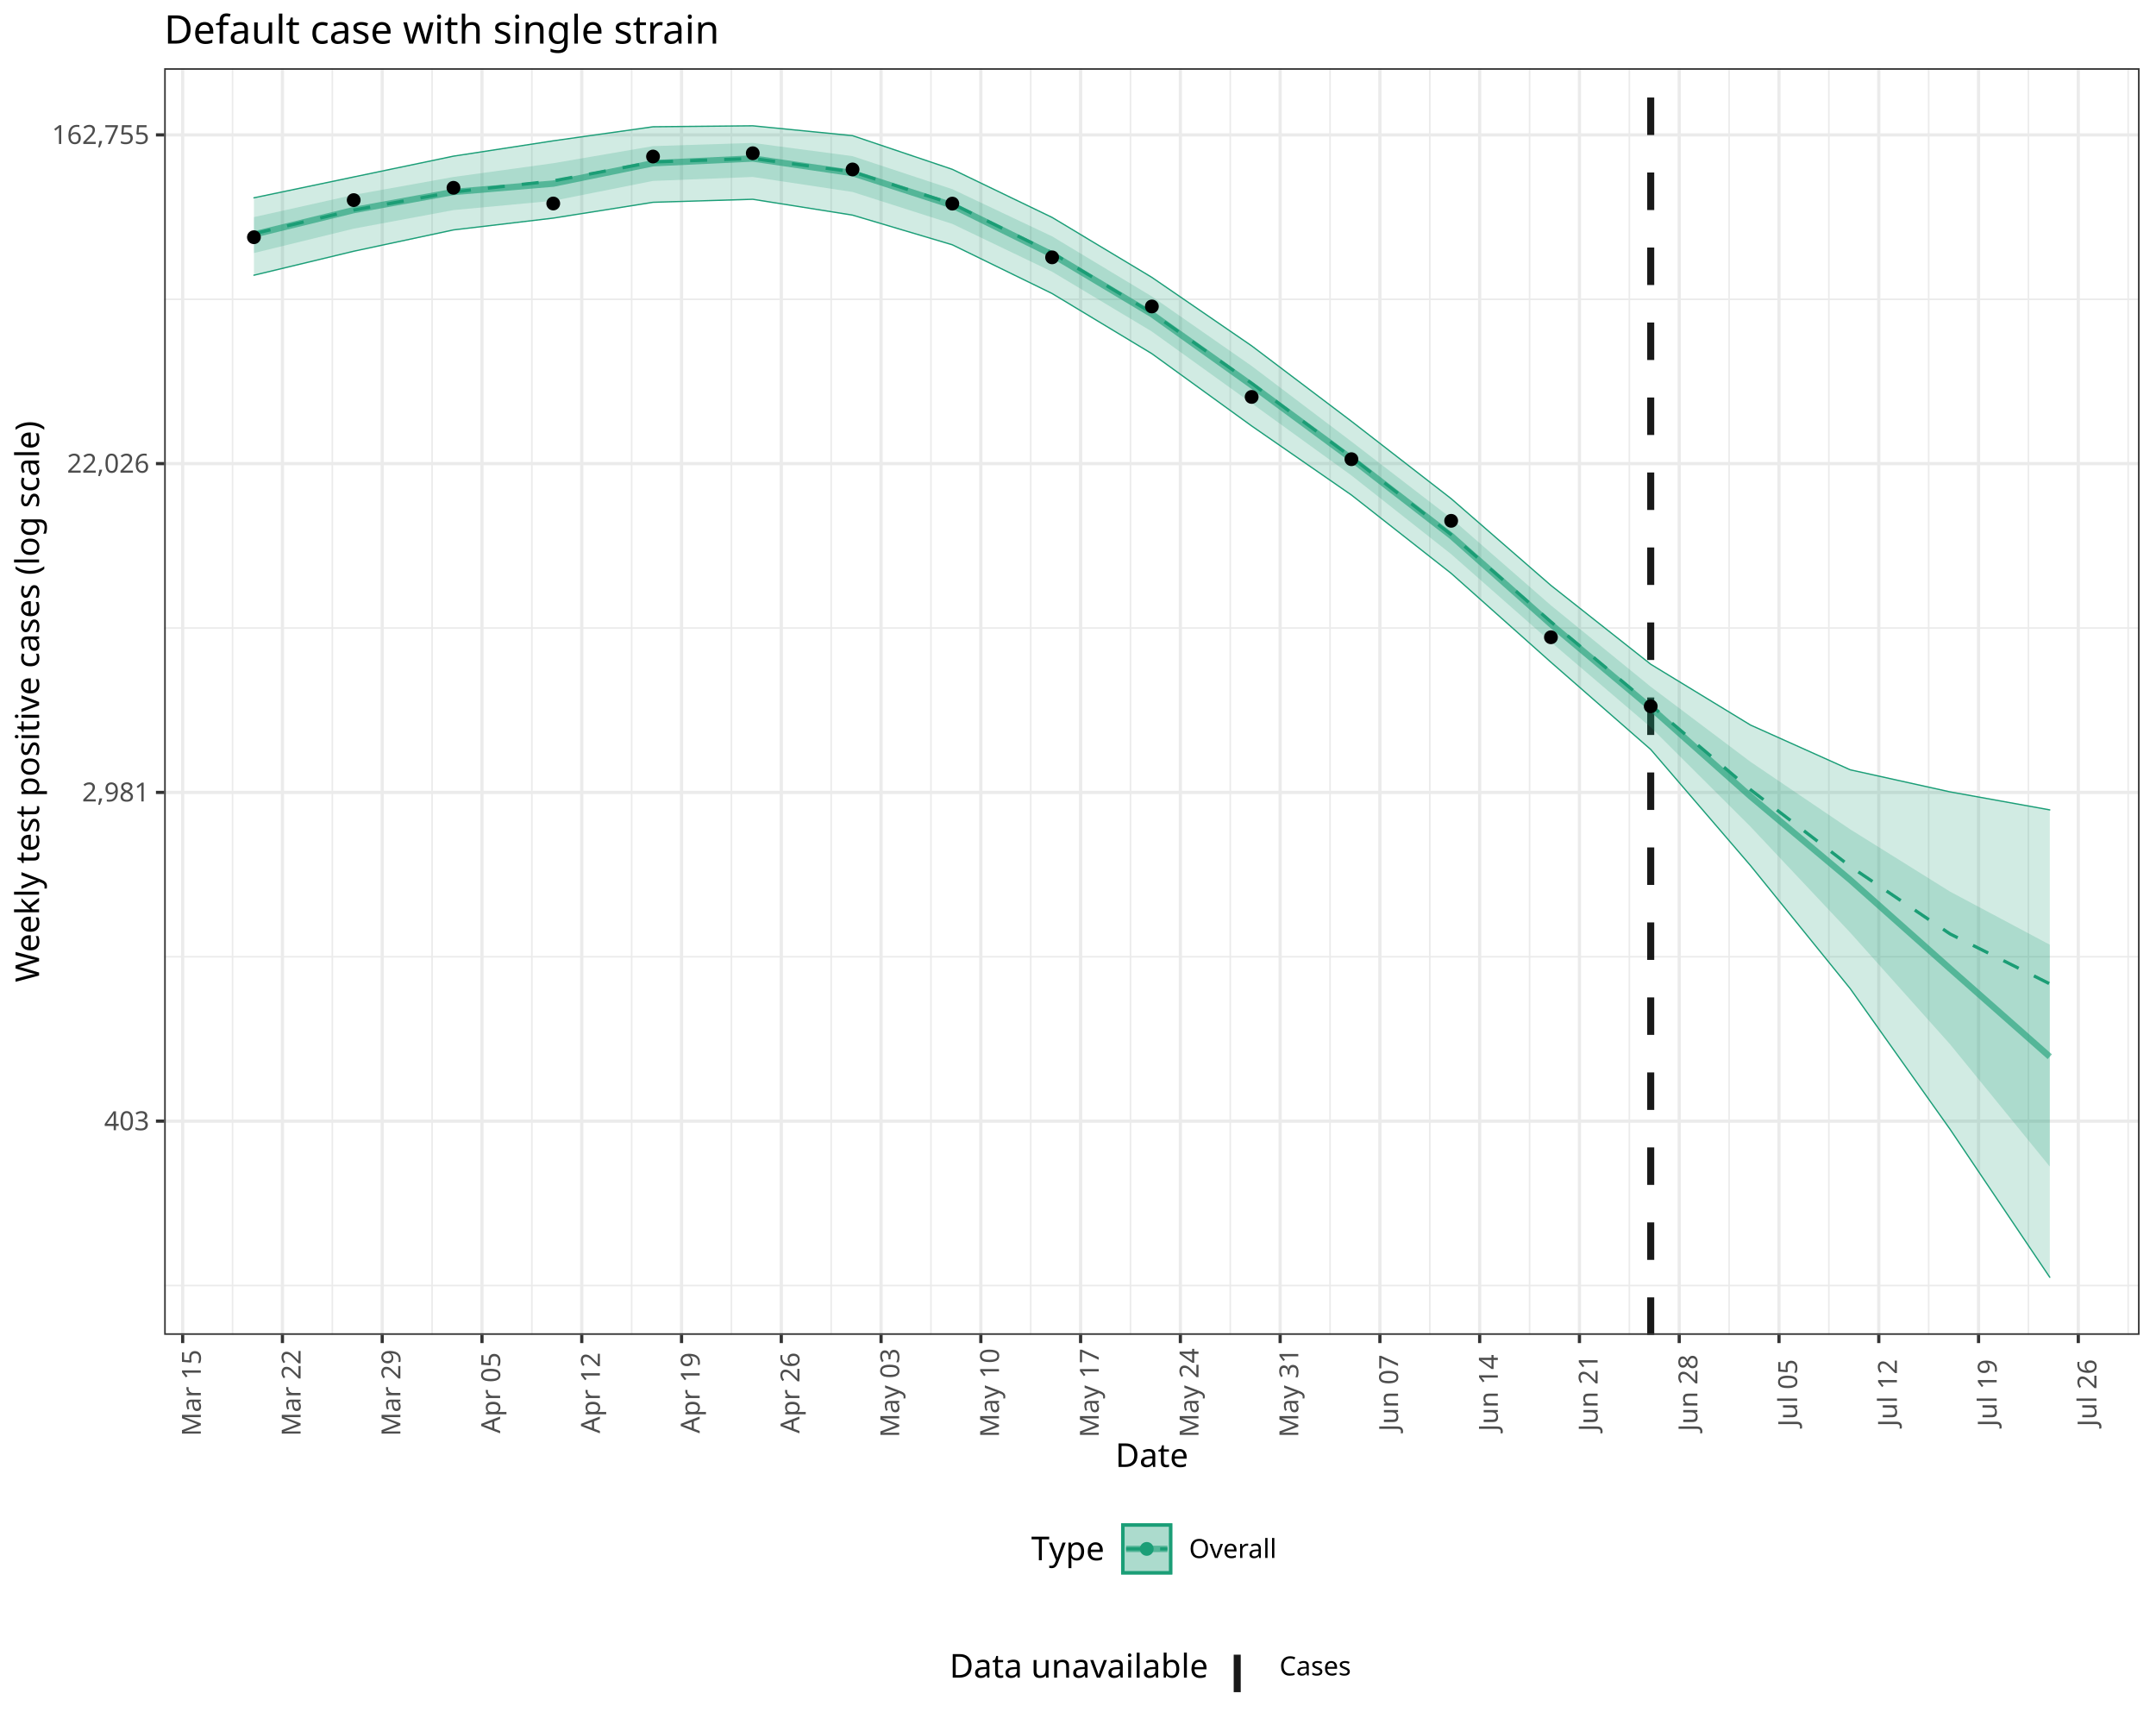
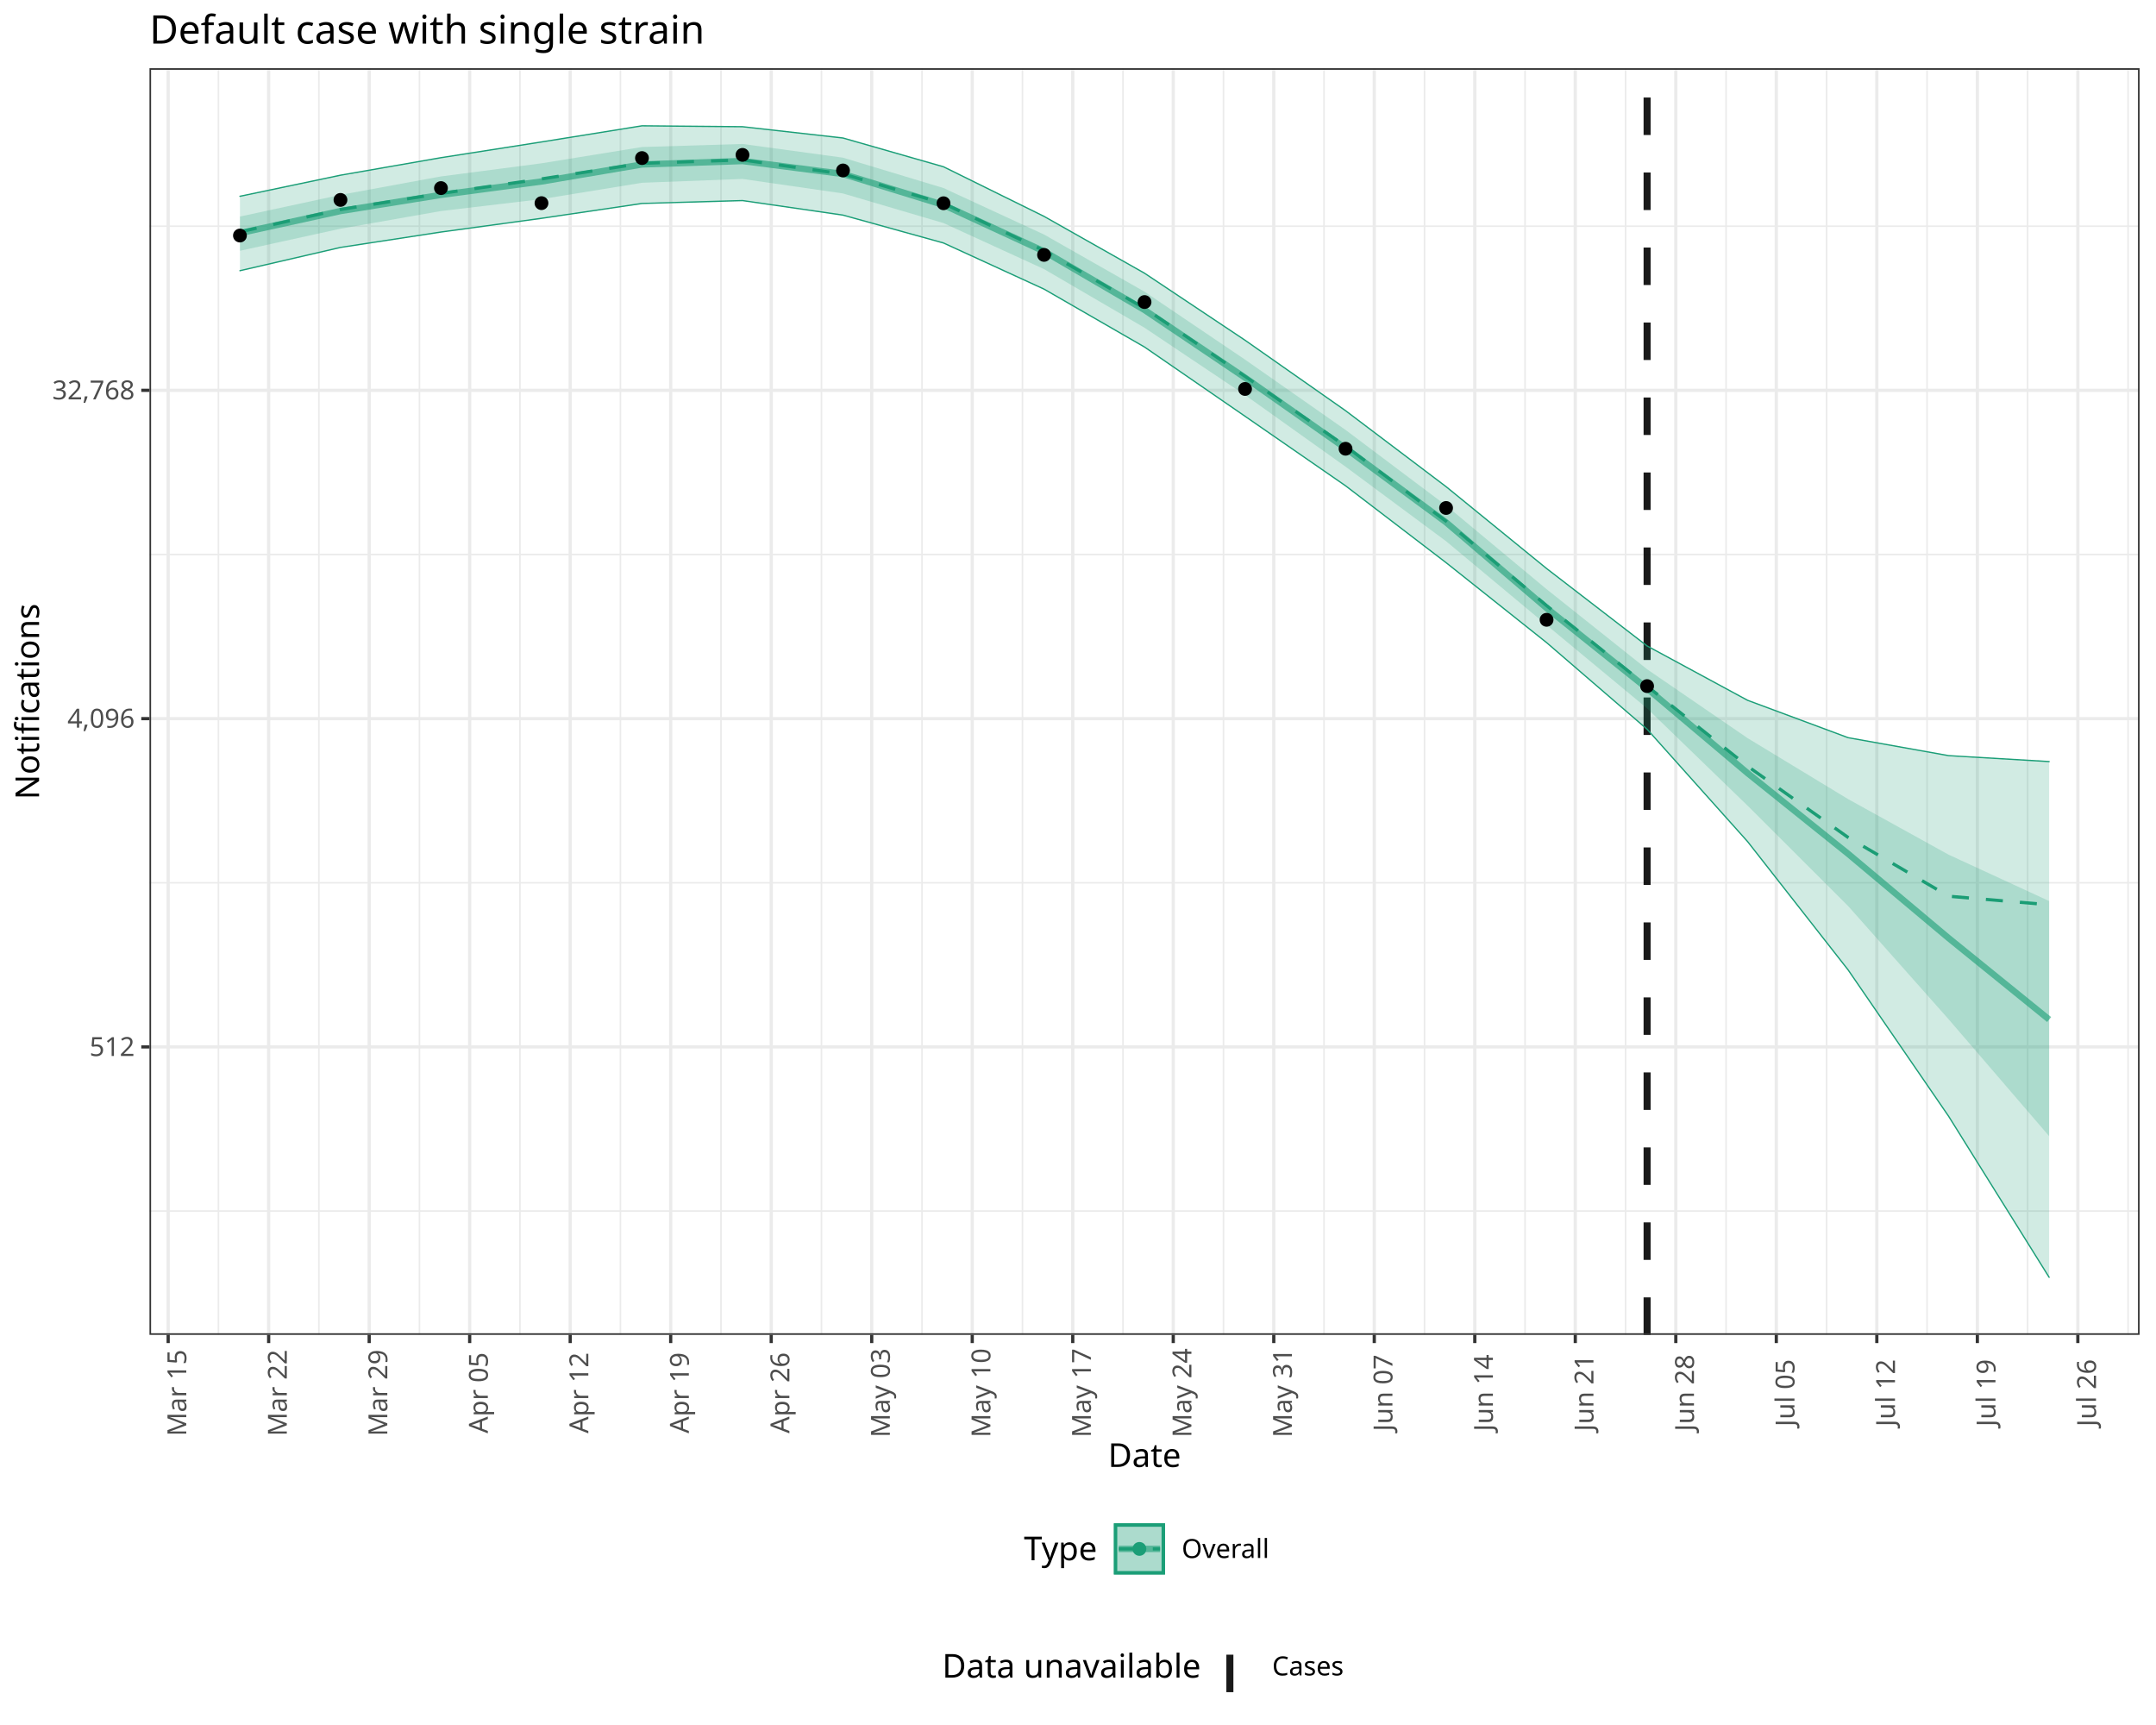
<svg xmlns="http://www.w3.org/2000/svg" class="svglite" data-engine-version="2.0" width="720.00pt" height="576.00pt" viewBox="0 0 720.00 576.00">
  <defs>
    <style type="text/css">
    .svglite line, .svglite polyline, .svglite polygon, .svglite path, .svglite rect, .svglite circle {
      fill: none;
      stroke: #000000;
      stroke-linecap: round;
      stroke-linejoin: round;
      stroke-miterlimit: 10.00;
    }
  </style>
  </defs>
  <rect width="100%" height="100%" style="stroke: none; fill: #FFFFFF;" />
  <defs>
    <clipPath id="cpMC4wMHw3MjAuMDB8MC4wMHw1NzYuMDA=">
      <rect x="0.00" y="0.00" width="720.00" height="576.00" />
    </clipPath>
  </defs>
  <g clip-path="url(#cpMC4wMHw3MjAuMDB8MC4wMHw1NzYuMDA=)">
    <rect x="0.00" y="0.00" width="720.00" height="576.00" style="stroke-width: 1.07; stroke: #FFFFFF; fill: #FFFFFF;" />
  </g>
  <defs>
-     <clipPath id="cpNTQuODJ8NzE0LjUyfDIyLjc4fDQ0NS43Mw==">
-       <rect x="54.82" y="22.78" width="659.70" height="422.95" />
+     <clipPath id="cpNDkuOTJ8NzE0LjUyfDIyLjc4fDQ0NS43Mw==">
+       <rect x="49.92" y="22.78" width="664.60" height="422.95" />
    </clipPath>
  </defs>
-   <g clip-path="url(#cpNTQuODJ8NzE0LjUyfDIyLjc4fDQ0NS43Mw==)">
-     <rect x="54.82" y="22.78" width="659.70" height="422.95" style="stroke-width: 1.07; stroke: none; fill: #FFFFFF;" />
-     <polyline points="54.82,429.25 714.52,429.25 " style="stroke-width: 0.53; stroke: #EBEBEB; stroke-linecap: butt;" />
-     <polyline points="54.82,319.47 714.52,319.47 " style="stroke-width: 0.53; stroke: #EBEBEB; stroke-linecap: butt;" />
-     <polyline points="54.82,209.70 714.52,209.70 " style="stroke-width: 0.53; stroke: #EBEBEB; stroke-linecap: butt;" />
-     <polyline points="54.82,99.93 714.52,99.93 " style="stroke-width: 0.53; stroke: #EBEBEB; stroke-linecap: butt;" />
-     <polyline points="77.66,445.73 77.66,22.78 " style="stroke-width: 0.53; stroke: #EBEBEB; stroke-linecap: butt;" />
-     <polyline points="110.98,445.73 110.98,22.78 " style="stroke-width: 0.53; stroke: #EBEBEB; stroke-linecap: butt;" />
-     <polyline points="144.30,445.73 144.30,22.78 " style="stroke-width: 0.53; stroke: #EBEBEB; stroke-linecap: butt;" />
-     <polyline points="177.62,445.73 177.62,22.78 " style="stroke-width: 0.53; stroke: #EBEBEB; stroke-linecap: butt;" />
-     <polyline points="210.94,445.73 210.94,22.78 " style="stroke-width: 0.53; stroke: #EBEBEB; stroke-linecap: butt;" />
-     <polyline points="244.26,445.73 244.26,22.78 " style="stroke-width: 0.53; stroke: #EBEBEB; stroke-linecap: butt;" />
-     <polyline points="277.57,445.73 277.57,22.78 " style="stroke-width: 0.53; stroke: #EBEBEB; stroke-linecap: butt;" />
-     <polyline points="310.89,445.73 310.89,22.78 " style="stroke-width: 0.53; stroke: #EBEBEB; stroke-linecap: butt;" />
-     <polyline points="344.21,445.73 344.21,22.78 " style="stroke-width: 0.53; stroke: #EBEBEB; stroke-linecap: butt;" />
-     <polyline points="377.53,445.73 377.53,22.78 " style="stroke-width: 0.53; stroke: #EBEBEB; stroke-linecap: butt;" />
-     <polyline points="410.85,445.73 410.85,22.78 " style="stroke-width: 0.53; stroke: #EBEBEB; stroke-linecap: butt;" />
-     <polyline points="444.17,445.73 444.17,22.78 " style="stroke-width: 0.53; stroke: #EBEBEB; stroke-linecap: butt;" />
-     <polyline points="477.48,445.73 477.48,22.78 " style="stroke-width: 0.53; stroke: #EBEBEB; stroke-linecap: butt;" />
-     <polyline points="510.80,445.73 510.80,22.78 " style="stroke-width: 0.53; stroke: #EBEBEB; stroke-linecap: butt;" />
-     <polyline points="544.12,445.73 544.12,22.78 " style="stroke-width: 0.53; stroke: #EBEBEB; stroke-linecap: butt;" />
-     <polyline points="577.44,445.73 577.44,22.78 " style="stroke-width: 0.53; stroke: #EBEBEB; stroke-linecap: butt;" />
-     <polyline points="610.76,445.73 610.76,22.78 " style="stroke-width: 0.53; stroke: #EBEBEB; stroke-linecap: butt;" />
-     <polyline points="644.08,445.73 644.08,22.78 " style="stroke-width: 0.53; stroke: #EBEBEB; stroke-linecap: butt;" />
-     <polyline points="677.39,445.73 677.39,22.78 " style="stroke-width: 0.53; stroke: #EBEBEB; stroke-linecap: butt;" />
-     <polyline points="710.71,445.73 710.71,22.78 " style="stroke-width: 0.53; stroke: #EBEBEB; stroke-linecap: butt;" />
-     <polyline points="54.82,374.36 714.52,374.36 " style="stroke-width: 1.07; stroke: #EBEBEB; stroke-linecap: butt;" />
-     <polyline points="54.82,264.59 714.52,264.59 " style="stroke-width: 1.07; stroke: #EBEBEB; stroke-linecap: butt;" />
-     <polyline points="54.82,154.81 714.52,154.81 " style="stroke-width: 1.07; stroke: #EBEBEB; stroke-linecap: butt;" />
-     <polyline points="54.82,45.04 714.52,45.04 " style="stroke-width: 1.07; stroke: #EBEBEB; stroke-linecap: butt;" />
-     <polyline points="61.00,445.73 61.00,22.78 " style="stroke-width: 1.07; stroke: #EBEBEB; stroke-linecap: butt;" />
-     <polyline points="94.32,445.73 94.32,22.78 " style="stroke-width: 1.07; stroke: #EBEBEB; stroke-linecap: butt;" />
-     <polyline points="127.64,445.73 127.64,22.78 " style="stroke-width: 1.07; stroke: #EBEBEB; stroke-linecap: butt;" />
-     <polyline points="160.96,445.73 160.96,22.78 " style="stroke-width: 1.07; stroke: #EBEBEB; stroke-linecap: butt;" />
-     <polyline points="194.28,445.73 194.28,22.78 " style="stroke-width: 1.07; stroke: #EBEBEB; stroke-linecap: butt;" />
-     <polyline points="227.60,445.73 227.60,22.78 " style="stroke-width: 1.07; stroke: #EBEBEB; stroke-linecap: butt;" />
-     <polyline points="260.91,445.73 260.91,22.78 " style="stroke-width: 1.07; stroke: #EBEBEB; stroke-linecap: butt;" />
-     <polyline points="294.23,445.73 294.23,22.78 " style="stroke-width: 1.07; stroke: #EBEBEB; stroke-linecap: butt;" />
-     <polyline points="327.55,445.73 327.55,22.78 " style="stroke-width: 1.07; stroke: #EBEBEB; stroke-linecap: butt;" />
-     <polyline points="360.87,445.73 360.87,22.78 " style="stroke-width: 1.07; stroke: #EBEBEB; stroke-linecap: butt;" />
-     <polyline points="394.19,445.73 394.19,22.78 " style="stroke-width: 1.07; stroke: #EBEBEB; stroke-linecap: butt;" />
-     <polyline points="427.51,445.73 427.51,22.78 " style="stroke-width: 1.07; stroke: #EBEBEB; stroke-linecap: butt;" />
-     <polyline points="460.82,445.73 460.82,22.78 " style="stroke-width: 1.07; stroke: #EBEBEB; stroke-linecap: butt;" />
-     <polyline points="494.14,445.73 494.14,22.78 " style="stroke-width: 1.07; stroke: #EBEBEB; stroke-linecap: butt;" />
-     <polyline points="527.46,445.73 527.46,22.78 " style="stroke-width: 1.07; stroke: #EBEBEB; stroke-linecap: butt;" />
-     <polyline points="560.78,445.73 560.78,22.78 " style="stroke-width: 1.07; stroke: #EBEBEB; stroke-linecap: butt;" />
-     <polyline points="594.10,445.73 594.10,22.78 " style="stroke-width: 1.07; stroke: #EBEBEB; stroke-linecap: butt;" />
-     <polyline points="627.42,445.73 627.42,22.78 " style="stroke-width: 1.07; stroke: #EBEBEB; stroke-linecap: butt;" />
-     <polyline points="660.74,445.73 660.74,22.78 " style="stroke-width: 1.07; stroke: #EBEBEB; stroke-linecap: butt;" />
-     <polyline points="694.05,445.73 694.05,22.78 " style="stroke-width: 1.07; stroke: #EBEBEB; stroke-linecap: butt;" />
-     <line x1="551.26" y1="445.73" x2="551.26" y2="22.78" style="stroke-width: 2.35; stroke: #000000; stroke-opacity: 0.90; stroke-dasharray: 12.52,12.52; stroke-linecap: butt;" />
-     <polyline points="84.80,78.29 118.12,70.15 151.44,64.10 184.76,61.31 218.08,54.50 251.39,52.92 284.71,57.80 318.03,68.58 351.35,84.99 384.67,104.89 417.99,128.62 451.31,153.16 484.62,178.91 517.94,208.45 551.26,236.31 584.58,265.91 617.90,293.82 651.22,323.45 684.53,352.85 " style="stroke-width: 2.13; stroke: #1B9E77; stroke-opacity: 0.60; stroke-linecap: butt;" />
-     <polyline points="84.80,78.05 118.12,70.15 151.44,64.10 184.76,60.41 218.08,54.10 251.39,52.92 284.71,57.37 318.03,68.06 351.35,84.44 384.67,104.49 417.99,128.00 451.31,152.68 484.62,178.52 517.94,207.66 551.26,235.44 584.58,263.69 617.90,289.31 651.22,311.85 684.53,328.52 " style="stroke-width: 1.07; stroke: #1B9E77; stroke-dasharray: 5.69,5.69; stroke-linecap: butt;" />
-     <polygon points="84.80,66.05 118.12,59.09 151.44,52.14 184.76,47.02 218.08,42.33 251.39,42.01 284.71,45.30 318.03,56.54 351.35,72.60 384.67,92.62 417.99,115.48 451.31,140.67 484.62,166.51 517.94,195.48 551.26,221.80 584.58,242.10 617.90,257.05 651.22,264.42 684.53,270.43 684.53,426.51 651.22,377.07 617.90,330.14 584.58,289.02 551.26,250.26 517.94,221.13 484.62,191.45 451.31,165.29 417.99,142.23 384.67,118.10 351.35,98.01 318.03,81.74 284.71,71.83 251.39,66.54 218.08,67.55 184.76,72.83 151.44,76.77 118.12,83.89 84.80,91.90 " style="stroke-width: 0.00; stroke: none; fill: #1B9E77; fill-opacity: 0.20;" />
-     <polyline points="84.80,66.05 118.12,59.09 151.44,52.14 184.76,47.02 218.08,42.33 251.39,42.01 284.71,45.30 318.03,56.54 351.35,72.60 384.67,92.62 417.99,115.48 451.31,140.67 484.62,166.51 517.94,195.48 551.26,221.80 584.58,242.10 617.90,257.05 651.22,264.42 684.53,270.43 " style="stroke-width: 0.43; stroke: #1B9E77;" />
-     <polyline points="684.53,426.51 651.22,377.07 617.90,330.14 584.58,289.02 551.26,250.26 517.94,221.13 484.62,191.45 451.31,165.29 417.99,142.23 384.67,118.10 351.35,98.01 318.03,81.74 284.71,71.83 251.39,66.54 218.08,67.55 184.76,72.83 151.44,76.77 118.12,83.89 84.80,91.90 " style="stroke-width: 0.43; stroke: #1B9E77;" />
-     <polygon points="84.80,72.49 118.12,65.07 151.44,59.09 184.76,54.50 218.08,48.79 251.39,47.72 284.71,52.14 318.03,63.16 351.35,78.92 384.67,98.99 417.99,122.20 451.31,147.43 484.62,173.05 517.94,202.14 551.26,229.30 584.58,254.38 617.90,276.94 651.22,297.72 684.53,315.45 684.53,389.53 651.22,348.69 617.90,311.42 584.58,276.03 551.26,242.84 517.94,214.39 484.62,185.04 451.31,158.76 417.99,134.66 384.67,110.70 351.35,90.73 318.03,74.76 284.71,64.10 251.39,59.09 218.08,60.41 184.76,67.04 151.44,70.15 118.12,76.35 84.80,84.50 " style="stroke-width: 0.00; stroke: none; fill: #1B9E77; fill-opacity: 0.20;" />
-     <polyline points="84.80,72.49 118.12,65.07 151.44,59.09 184.76,54.50 218.08,48.79 251.39,47.72 284.71,52.14 318.03,63.16 351.35,78.92 384.67,98.99 417.99,122.20 451.31,147.43 484.62,173.05 517.94,202.14 551.26,229.30 584.58,254.38 617.90,276.94 651.22,297.72 684.53,315.45 " style="stroke-width: 1.07; stroke: none;" />
-     <polyline points="684.53,389.53 651.22,348.69 617.90,311.42 584.58,276.03 551.26,242.84 517.94,214.39 484.62,185.04 451.31,158.76 417.99,134.66 384.67,110.70 351.35,90.73 318.03,74.76 284.71,64.10 251.39,59.09 218.08,60.41 184.76,67.04 151.44,70.15 118.12,76.35 84.80,84.50 " style="stroke-width: 1.07; stroke: none;" />
-     <circle cx="84.80" cy="79.21" r="1.95" style="stroke-width: 0.71; fill: #000000;" />
-     <circle cx="118.12" cy="66.82" r="1.95" style="stroke-width: 0.71; fill: #000000;" />
-     <circle cx="151.44" cy="62.71" r="1.95" style="stroke-width: 0.71; fill: #000000;" />
-     <circle cx="184.76" cy="67.95" r="1.95" style="stroke-width: 0.71; fill: #000000;" />
-     <circle cx="218.08" cy="52.27" r="1.95" style="stroke-width: 0.71; fill: #000000;" />
-     <circle cx="251.39" cy="51.17" r="1.95" style="stroke-width: 0.71; fill: #000000;" />
-     <circle cx="284.71" cy="56.58" r="1.95" style="stroke-width: 0.71; fill: #000000;" />
-     <circle cx="318.03" cy="67.99" r="1.95" style="stroke-width: 0.71; fill: #000000;" />
-     <circle cx="351.35" cy="85.93" r="1.95" style="stroke-width: 0.71; fill: #000000;" />
-     <circle cx="384.67" cy="102.33" r="1.95" style="stroke-width: 0.71; fill: #000000;" />
-     <circle cx="417.99" cy="132.54" r="1.95" style="stroke-width: 0.71; fill: #000000;" />
-     <circle cx="451.31" cy="153.33" r="1.95" style="stroke-width: 0.71; fill: #000000;" />
-     <circle cx="484.62" cy="173.91" r="1.95" style="stroke-width: 0.71; fill: #000000;" />
-     <circle cx="517.94" cy="212.79" r="1.95" style="stroke-width: 0.71; fill: #000000;" />
-     <circle cx="551.26" cy="235.84" r="1.95" style="stroke-width: 0.71; fill: #000000;" />
-     <rect x="54.82" y="22.78" width="659.70" height="422.95" style="stroke-width: 1.07; stroke: #333333;" />
+   <g clip-path="url(#cpNDkuOTJ8NzE0LjUyfDIyLjc4fDQ0NS43Mw==)">
+     <rect x="49.92" y="22.78" width="664.60" height="422.95" style="stroke-width: 1.07; stroke: none; fill: #FFFFFF;" />
+     <polyline points="49.92,404.39 714.52,404.39 " style="stroke-width: 0.53; stroke: #EBEBEB; stroke-linecap: butt;" />
+     <polyline points="49.92,294.77 714.52,294.77 " style="stroke-width: 0.53; stroke: #EBEBEB; stroke-linecap: butt;" />
+     <polyline points="49.92,185.14 714.52,185.14 " style="stroke-width: 0.53; stroke: #EBEBEB; stroke-linecap: butt;" />
+     <polyline points="49.92,75.52 714.52,75.52 " style="stroke-width: 0.53; stroke: #EBEBEB; stroke-linecap: butt;" />
+     <polyline points="72.94,445.73 72.94,22.78 " style="stroke-width: 0.53; stroke: #EBEBEB; stroke-linecap: butt;" />
+     <polyline points="106.50,445.73 106.50,22.78 " style="stroke-width: 0.53; stroke: #EBEBEB; stroke-linecap: butt;" />
+     <polyline points="140.07,445.73 140.07,22.78 " style="stroke-width: 0.53; stroke: #EBEBEB; stroke-linecap: butt;" />
+     <polyline points="173.64,445.73 173.64,22.78 " style="stroke-width: 0.53; stroke: #EBEBEB; stroke-linecap: butt;" />
+     <polyline points="207.20,445.73 207.20,22.78 " style="stroke-width: 0.53; stroke: #EBEBEB; stroke-linecap: butt;" />
+     <polyline points="240.77,445.73 240.77,22.78 " style="stroke-width: 0.53; stroke: #EBEBEB; stroke-linecap: butt;" />
+     <polyline points="274.33,445.73 274.33,22.78 " style="stroke-width: 0.53; stroke: #EBEBEB; stroke-linecap: butt;" />
+     <polyline points="307.90,445.73 307.90,22.78 " style="stroke-width: 0.53; stroke: #EBEBEB; stroke-linecap: butt;" />
+     <polyline points="341.46,445.73 341.46,22.78 " style="stroke-width: 0.53; stroke: #EBEBEB; stroke-linecap: butt;" />
+     <polyline points="375.03,445.73 375.03,22.78 " style="stroke-width: 0.53; stroke: #EBEBEB; stroke-linecap: butt;" />
+     <polyline points="408.59,445.73 408.59,22.78 " style="stroke-width: 0.53; stroke: #EBEBEB; stroke-linecap: butt;" />
+     <polyline points="442.16,445.73 442.16,22.78 " style="stroke-width: 0.53; stroke: #EBEBEB; stroke-linecap: butt;" />
+     <polyline points="475.73,445.73 475.73,22.78 " style="stroke-width: 0.53; stroke: #EBEBEB; stroke-linecap: butt;" />
+     <polyline points="509.29,445.73 509.29,22.78 " style="stroke-width: 0.53; stroke: #EBEBEB; stroke-linecap: butt;" />
+     <polyline points="542.86,445.73 542.86,22.78 " style="stroke-width: 0.53; stroke: #EBEBEB; stroke-linecap: butt;" />
+     <polyline points="576.42,445.73 576.42,22.78 " style="stroke-width: 0.53; stroke: #EBEBEB; stroke-linecap: butt;" />
+     <polyline points="609.99,445.73 609.99,22.78 " style="stroke-width: 0.53; stroke: #EBEBEB; stroke-linecap: butt;" />
+     <polyline points="643.55,445.73 643.55,22.78 " style="stroke-width: 0.53; stroke: #EBEBEB; stroke-linecap: butt;" />
+     <polyline points="677.12,445.73 677.12,22.78 " style="stroke-width: 0.53; stroke: #EBEBEB; stroke-linecap: butt;" />
+     <polyline points="710.68,445.73 710.68,22.78 " style="stroke-width: 0.53; stroke: #EBEBEB; stroke-linecap: butt;" />
+     <polyline points="49.92,349.58 714.52,349.58 " style="stroke-width: 1.07; stroke: #EBEBEB; stroke-linecap: butt;" />
+     <polyline points="49.92,239.96 714.52,239.96 " style="stroke-width: 1.07; stroke: #EBEBEB; stroke-linecap: butt;" />
+     <polyline points="49.92,130.33 714.52,130.33 " style="stroke-width: 1.07; stroke: #EBEBEB; stroke-linecap: butt;" />
+     <polyline points="56.16,445.73 56.16,22.78 " style="stroke-width: 1.07; stroke: #EBEBEB; stroke-linecap: butt;" />
+     <polyline points="89.72,445.73 89.72,22.78 " style="stroke-width: 1.07; stroke: #EBEBEB; stroke-linecap: butt;" />
+     <polyline points="123.29,445.73 123.29,22.78 " style="stroke-width: 1.07; stroke: #EBEBEB; stroke-linecap: butt;" />
+     <polyline points="156.85,445.73 156.85,22.78 " style="stroke-width: 1.07; stroke: #EBEBEB; stroke-linecap: butt;" />
+     <polyline points="190.42,445.73 190.42,22.78 " style="stroke-width: 1.07; stroke: #EBEBEB; stroke-linecap: butt;" />
+     <polyline points="223.98,445.73 223.98,22.78 " style="stroke-width: 1.07; stroke: #EBEBEB; stroke-linecap: butt;" />
+     <polyline points="257.55,445.73 257.55,22.78 " style="stroke-width: 1.07; stroke: #EBEBEB; stroke-linecap: butt;" />
+     <polyline points="291.11,445.73 291.11,22.78 " style="stroke-width: 1.07; stroke: #EBEBEB; stroke-linecap: butt;" />
+     <polyline points="324.68,445.73 324.68,22.78 " style="stroke-width: 1.07; stroke: #EBEBEB; stroke-linecap: butt;" />
+     <polyline points="358.25,445.73 358.25,22.78 " style="stroke-width: 1.07; stroke: #EBEBEB; stroke-linecap: butt;" />
+     <polyline points="391.81,445.73 391.81,22.78 " style="stroke-width: 1.07; stroke: #EBEBEB; stroke-linecap: butt;" />
+     <polyline points="425.38,445.73 425.38,22.78 " style="stroke-width: 1.07; stroke: #EBEBEB; stroke-linecap: butt;" />
+     <polyline points="458.94,445.73 458.94,22.78 " style="stroke-width: 1.07; stroke: #EBEBEB; stroke-linecap: butt;" />
+     <polyline points="492.51,445.73 492.51,22.78 " style="stroke-width: 1.07; stroke: #EBEBEB; stroke-linecap: butt;" />
+     <polyline points="526.07,445.73 526.07,22.78 " style="stroke-width: 1.07; stroke: #EBEBEB; stroke-linecap: butt;" />
+     <polyline points="559.64,445.73 559.64,22.78 " style="stroke-width: 1.07; stroke: #EBEBEB; stroke-linecap: butt;" />
+     <polyline points="593.20,445.73 593.20,22.78 " style="stroke-width: 1.07; stroke: #EBEBEB; stroke-linecap: butt;" />
+     <polyline points="626.77,445.73 626.77,22.78 " style="stroke-width: 1.07; stroke: #EBEBEB; stroke-linecap: butt;" />
+     <polyline points="660.34,445.73 660.34,22.78 " style="stroke-width: 1.07; stroke: #EBEBEB; stroke-linecap: butt;" />
+     <polyline points="693.90,445.73 693.90,22.78 " style="stroke-width: 1.07; stroke: #EBEBEB; stroke-linecap: butt;" />
+     <line x1="550.05" y1="445.73" x2="550.05" y2="22.78" style="stroke-width: 2.35; stroke: #000000; stroke-opacity: 0.90; stroke-dasharray: 12.52,12.52; stroke-linecap: butt;" />
+     <polyline points="80.13,77.83 113.70,70.47 147.26,65.07 180.83,60.60 214.39,54.91 247.96,53.77 281.52,58.09 315.09,68.44 348.66,83.94 382.22,103.51 415.79,126.11 449.35,149.68 482.92,174.41 516.48,203.04 550.05,229.87 583.61,258.16 617.18,285.09 650.75,313.25 684.31,340.44 " style="stroke-width: 2.13; stroke: #1B9E77; stroke-opacity: 0.60; stroke-linecap: butt;" />
+     <polyline points="80.13,77.42 113.70,69.95 147.26,64.60 180.83,59.75 214.39,54.53 247.96,53.40 281.52,58.09 315.09,67.94 348.66,83.67 382.22,102.93 415.79,125.66 449.35,148.99 482.92,174.04 516.48,202.22 550.05,229.13 583.61,255.85 617.18,279.63 650.75,299.26 684.31,302.11 " style="stroke-width: 1.07; stroke: #1B9E77; stroke-dasharray: 5.69,5.69; stroke-linecap: butt;" />
+     <polygon points="80.13,65.54 113.70,58.50 147.26,52.65 180.83,47.40 214.39,42.01 247.96,42.31 281.52,46.08 315.09,55.69 348.66,72.25 382.22,91.23 415.79,113.61 449.35,137.13 482.92,162.50 516.48,189.83 550.05,215.69 583.61,233.84 617.18,246.32 650.75,252.32 684.31,254.30 684.31,426.51 650.75,372.74 617.18,323.86 583.61,281.01 550.05,243.50 516.48,214.57 482.92,187.88 449.35,162.21 415.79,139.00 382.22,115.88 348.66,96.54 315.09,81.14 281.52,71.83 247.96,66.97 214.39,67.94 180.83,72.90 147.26,77.48 113.70,82.62 80.13,90.39 " style="stroke-width: 0.00; stroke: none; fill: #1B9E77; fill-opacity: 0.20;" />
+     <polyline points="80.13,65.54 113.70,58.50 147.26,52.65 180.83,47.40 214.39,42.01 247.96,42.31 281.52,46.08 315.09,55.69 348.66,72.25 382.22,91.23 415.79,113.61 449.35,137.13 482.92,162.50 516.48,189.83 550.05,215.69 583.61,233.84 617.18,246.32 650.75,252.32 684.31,254.30 " style="stroke-width: 0.43; stroke: #1B9E77;" />
+     <polyline points="684.31,426.51 650.75,372.74 617.18,323.86 583.61,281.01 550.05,243.50 516.48,214.57 482.92,187.88 449.35,162.21 415.79,139.00 382.22,115.88 348.66,96.54 315.09,81.14 281.52,71.83 247.96,66.97 214.39,67.94 180.83,72.90 147.26,77.48 113.70,82.62 80.13,90.39 " style="stroke-width: 0.43; stroke: #1B9E77;" />
+     <polygon points="80.13,72.31 113.70,65.07 147.26,58.91 180.83,54.53 214.39,49.09 247.96,48.07 281.52,52.65 315.09,62.79 348.66,78.31 382.22,97.40 415.79,120.08 449.35,143.55 482.92,168.79 516.48,196.73 550.05,223.47 583.61,246.47 617.18,266.83 650.75,285.39 684.31,300.87 684.31,379.37 650.75,340.35 617.18,302.53 583.61,269.02 550.05,236.54 516.48,208.70 482.92,180.72 449.35,155.83 415.79,131.91 382.22,109.44 348.66,89.86 315.09,74.49 281.52,64.60 247.96,59.75 214.39,61.03 180.83,66.49 147.26,70.47 113.70,76.37 80.13,83.74 " style="stroke-width: 0.00; stroke: none; fill: #1B9E77; fill-opacity: 0.20;" />
+     <polyline points="80.13,72.31 113.70,65.07 147.26,58.91 180.83,54.53 214.39,49.09 247.96,48.07 281.52,52.65 315.09,62.79 348.66,78.31 382.22,97.40 415.79,120.08 449.35,143.55 482.92,168.79 516.48,196.73 550.05,223.47 583.61,246.47 617.18,266.83 650.75,285.39 684.31,300.87 " style="stroke-width: 1.07; stroke: none;" />
+     <polyline points="684.31,379.37 650.75,340.35 617.18,302.53 583.61,269.02 550.05,236.54 516.48,208.70 482.92,180.72 449.35,155.83 415.79,131.91 382.22,109.44 348.66,89.86 315.09,74.49 281.52,64.60 247.96,59.75 214.39,61.03 180.83,66.49 147.26,70.47 113.70,76.37 80.13,83.74 " style="stroke-width: 1.07; stroke: none;" />
+     <circle cx="80.13" cy="78.65" r="1.95" style="stroke-width: 0.71; fill: #000000;" />
+     <circle cx="113.70" cy="66.75" r="1.95" style="stroke-width: 0.71; fill: #000000;" />
+     <circle cx="147.26" cy="62.80" r="1.95" style="stroke-width: 0.71; fill: #000000;" />
+     <circle cx="180.83" cy="67.83" r="1.95" style="stroke-width: 0.71; fill: #000000;" />
+     <circle cx="214.39" cy="52.78" r="1.95" style="stroke-width: 0.71; fill: #000000;" />
+     <circle cx="247.96" cy="51.72" r="1.95" style="stroke-width: 0.71; fill: #000000;" />
+     <circle cx="281.52" cy="56.92" r="1.95" style="stroke-width: 0.71; fill: #000000;" />
+     <circle cx="315.09" cy="67.87" r="1.95" style="stroke-width: 0.71; fill: #000000;" />
+     <circle cx="348.66" cy="85.11" r="1.95" style="stroke-width: 0.71; fill: #000000;" />
+     <circle cx="382.22" cy="100.86" r="1.95" style="stroke-width: 0.71; fill: #000000;" />
+     <circle cx="415.79" cy="129.88" r="1.95" style="stroke-width: 0.71; fill: #000000;" />
+     <circle cx="449.35" cy="149.84" r="1.95" style="stroke-width: 0.71; fill: #000000;" />
+     <circle cx="482.92" cy="169.62" r="1.95" style="stroke-width: 0.71; fill: #000000;" />
+     <circle cx="516.48" cy="206.96" r="1.95" style="stroke-width: 0.71; fill: #000000;" />
+     <circle cx="550.05" cy="229.10" r="1.95" style="stroke-width: 0.71; fill: #000000;" />
+     <rect x="49.92" y="22.78" width="664.60" height="422.95" style="stroke-width: 1.07; stroke: #333333;" />
  </g>
  <g clip-path="url(#cpMC4wMHw3MjAuMDB8MC4wMHw1NzYuMDA=)">
-     <text x="49.88" y="377.39" text-anchor="end" style="font-size: 8.80px; fill: #4D4D4D; font-family: sans;" textLength="14.68px" lengthAdjust="spacingAndGlyphs">403</text>
-     <text x="49.88" y="267.61" text-anchor="end" style="font-size: 8.80px; fill: #4D4D4D; font-family: sans;" textLength="22.02px" lengthAdjust="spacingAndGlyphs">2,981</text>
-     <text x="49.88" y="157.84" text-anchor="end" style="font-size: 8.80px; fill: #4D4D4D; font-family: sans;" textLength="26.92px" lengthAdjust="spacingAndGlyphs">22,026</text>
-     <text x="49.88" y="48.07" text-anchor="end" style="font-size: 8.80px; fill: #4D4D4D; font-family: sans;" textLength="31.81px" lengthAdjust="spacingAndGlyphs">162,755</text>
-     <polyline points="52.08,374.36 54.82,374.36 " style="stroke-width: 1.07; stroke: #333333; stroke-linecap: butt;" />
-     <polyline points="52.08,264.59 54.82,264.59 " style="stroke-width: 1.07; stroke: #333333; stroke-linecap: butt;" />
-     <polyline points="52.08,154.81 54.82,154.81 " style="stroke-width: 1.07; stroke: #333333; stroke-linecap: butt;" />
-     <polyline points="52.08,45.04 54.82,45.04 " style="stroke-width: 1.07; stroke: #333333; stroke-linecap: butt;" />
-     <polyline points="61.00,448.47 61.00,445.73 " style="stroke-width: 1.07; stroke: #333333; stroke-linecap: butt;" />
-     <polyline points="94.32,448.47 94.32,445.73 " style="stroke-width: 1.07; stroke: #333333; stroke-linecap: butt;" />
-     <polyline points="127.64,448.47 127.64,445.73 " style="stroke-width: 1.07; stroke: #333333; stroke-linecap: butt;" />
-     <polyline points="160.96,448.47 160.96,445.73 " style="stroke-width: 1.07; stroke: #333333; stroke-linecap: butt;" />
-     <polyline points="194.28,448.47 194.28,445.73 " style="stroke-width: 1.07; stroke: #333333; stroke-linecap: butt;" />
-     <polyline points="227.60,448.47 227.60,445.73 " style="stroke-width: 1.07; stroke: #333333; stroke-linecap: butt;" />
-     <polyline points="260.91,448.47 260.91,445.73 " style="stroke-width: 1.07; stroke: #333333; stroke-linecap: butt;" />
-     <polyline points="294.23,448.47 294.23,445.73 " style="stroke-width: 1.07; stroke: #333333; stroke-linecap: butt;" />
-     <polyline points="327.55,448.47 327.55,445.73 " style="stroke-width: 1.07; stroke: #333333; stroke-linecap: butt;" />
-     <polyline points="360.87,448.47 360.87,445.73 " style="stroke-width: 1.07; stroke: #333333; stroke-linecap: butt;" />
-     <polyline points="394.19,448.47 394.19,445.73 " style="stroke-width: 1.07; stroke: #333333; stroke-linecap: butt;" />
-     <polyline points="427.51,448.47 427.51,445.73 " style="stroke-width: 1.07; stroke: #333333; stroke-linecap: butt;" />
-     <polyline points="460.82,448.47 460.82,445.73 " style="stroke-width: 1.07; stroke: #333333; stroke-linecap: butt;" />
-     <polyline points="494.14,448.47 494.14,445.73 " style="stroke-width: 1.07; stroke: #333333; stroke-linecap: butt;" />
-     <polyline points="527.46,448.47 527.46,445.73 " style="stroke-width: 1.07; stroke: #333333; stroke-linecap: butt;" />
-     <polyline points="560.78,448.47 560.78,445.73 " style="stroke-width: 1.07; stroke: #333333; stroke-linecap: butt;" />
-     <polyline points="594.10,448.47 594.10,445.73 " style="stroke-width: 1.07; stroke: #333333; stroke-linecap: butt;" />
-     <polyline points="627.42,448.47 627.42,445.73 " style="stroke-width: 1.07; stroke: #333333; stroke-linecap: butt;" />
-     <polyline points="660.74,448.47 660.74,445.73 " style="stroke-width: 1.07; stroke: #333333; stroke-linecap: butt;" />
-     <polyline points="694.05,448.47 694.05,445.73 " style="stroke-width: 1.07; stroke: #333333; stroke-linecap: butt;" />
-     <text transform="translate(67.06,465.10) rotate(-90)" text-anchor="middle" style="font-size: 8.80px; fill: #4D4D4D; font-family: sans;" textLength="27.39px" lengthAdjust="spacingAndGlyphs">Mar 15</text>
-     <text transform="translate(100.38,465.10) rotate(-90)" text-anchor="middle" style="font-size: 8.80px; fill: #4D4D4D; font-family: sans;" textLength="27.39px" lengthAdjust="spacingAndGlyphs">Mar 22</text>
-     <text transform="translate(133.70,465.10) rotate(-90)" text-anchor="middle" style="font-size: 8.80px; fill: #4D4D4D; font-family: sans;" textLength="27.39px" lengthAdjust="spacingAndGlyphs">Mar 29</text>
-     <text transform="translate(167.02,465.10) rotate(-90)" text-anchor="middle" style="font-size: 8.80px; fill: #4D4D4D; font-family: sans;" textLength="25.93px" lengthAdjust="spacingAndGlyphs">Apr 05</text>
-     <text transform="translate(200.33,465.10) rotate(-90)" text-anchor="middle" style="font-size: 8.80px; fill: #4D4D4D; font-family: sans;" textLength="25.93px" lengthAdjust="spacingAndGlyphs">Apr 12</text>
-     <text transform="translate(233.65,465.10) rotate(-90)" text-anchor="middle" style="font-size: 8.80px; fill: #4D4D4D; font-family: sans;" textLength="25.93px" lengthAdjust="spacingAndGlyphs">Apr 19</text>
-     <text transform="translate(266.97,465.10) rotate(-90)" text-anchor="middle" style="font-size: 8.80px; fill: #4D4D4D; font-family: sans;" textLength="25.93px" lengthAdjust="spacingAndGlyphs">Apr 26</text>
-     <text transform="translate(300.29,465.10) rotate(-90)" text-anchor="middle" style="font-size: 8.80px; fill: #4D4D4D; font-family: sans;" textLength="28.87px" lengthAdjust="spacingAndGlyphs">May 03</text>
-     <text transform="translate(333.61,465.10) rotate(-90)" text-anchor="middle" style="font-size: 8.80px; fill: #4D4D4D; font-family: sans;" textLength="28.87px" lengthAdjust="spacingAndGlyphs">May 10</text>
-     <text transform="translate(366.93,465.10) rotate(-90)" text-anchor="middle" style="font-size: 8.80px; fill: #4D4D4D; font-family: sans;" textLength="28.87px" lengthAdjust="spacingAndGlyphs">May 17</text>
-     <text transform="translate(400.24,465.10) rotate(-90)" text-anchor="middle" style="font-size: 8.80px; fill: #4D4D4D; font-family: sans;" textLength="28.87px" lengthAdjust="spacingAndGlyphs">May 24</text>
-     <text transform="translate(433.56,465.10) rotate(-90)" text-anchor="middle" style="font-size: 8.80px; fill: #4D4D4D; font-family: sans;" textLength="28.87px" lengthAdjust="spacingAndGlyphs">May 31</text>
-     <text transform="translate(466.88,465.10) rotate(-90)" text-anchor="middle" style="font-size: 8.80px; fill: #4D4D4D; font-family: sans;" textLength="26.43px" lengthAdjust="spacingAndGlyphs">Jun 07</text>
-     <text transform="translate(500.20,465.10) rotate(-90)" text-anchor="middle" style="font-size: 8.80px; fill: #4D4D4D; font-family: sans;" textLength="26.43px" lengthAdjust="spacingAndGlyphs">Jun 14</text>
-     <text transform="translate(533.52,465.10) rotate(-90)" text-anchor="middle" style="font-size: 8.80px; fill: #4D4D4D; font-family: sans;" textLength="26.43px" lengthAdjust="spacingAndGlyphs">Jun 21</text>
-     <text transform="translate(566.84,465.10) rotate(-90)" text-anchor="middle" style="font-size: 8.80px; fill: #4D4D4D; font-family: sans;" textLength="26.43px" lengthAdjust="spacingAndGlyphs">Jun 28</text>
-     <text transform="translate(600.15,465.10) rotate(-90)" text-anchor="middle" style="font-size: 8.80px; fill: #4D4D4D; font-family: sans;" textLength="23.49px" lengthAdjust="spacingAndGlyphs">Jul 05</text>
-     <text transform="translate(633.47,465.10) rotate(-90)" text-anchor="middle" style="font-size: 8.80px; fill: #4D4D4D; font-family: sans;" textLength="23.49px" lengthAdjust="spacingAndGlyphs">Jul 12</text>
-     <text transform="translate(666.79,465.10) rotate(-90)" text-anchor="middle" style="font-size: 8.80px; fill: #4D4D4D; font-family: sans;" textLength="23.49px" lengthAdjust="spacingAndGlyphs">Jul 19</text>
-     <text transform="translate(700.11,465.10) rotate(-90)" text-anchor="middle" style="font-size: 8.80px; fill: #4D4D4D; font-family: sans;" textLength="23.49px" lengthAdjust="spacingAndGlyphs">Jul 26</text>
-     <text x="384.67" y="489.84" text-anchor="middle" style="font-size: 11.00px; font-family: sans;" textLength="23.24px" lengthAdjust="spacingAndGlyphs">Date</text>
-     <text transform="translate(13.05,234.26) rotate(-90)" text-anchor="middle" style="font-size: 11.00px; font-family: sans;" textLength="182.83px" lengthAdjust="spacingAndGlyphs">Weekly test positive cases (log scale)</text>
-     <rect x="338.90" y="503.08" width="91.54" height="28.24" style="stroke-width: 1.07; stroke: none; fill: #FFFFFF;" />
-     <text x="344.38" y="520.99" style="font-size: 11.00px; font-family: sans;" textLength="24.46px" lengthAdjust="spacingAndGlyphs">Type</text>
-     <rect x="374.32" y="508.56" width="17.28" height="17.28" style="stroke-width: 1.07; stroke: none; fill: #FFFFFF;" />
-     <line x1="376.05" y1="517.20" x2="389.87" y2="517.20" style="stroke-width: 2.13; stroke: #1B9E77; stroke-opacity: 0.60; stroke-linecap: butt;" />
-     <line x1="376.05" y1="517.20" x2="389.87" y2="517.20" style="stroke-width: 1.07; stroke: #1B9E77; stroke-dasharray: 5.69,5.69; stroke-linecap: butt;" />
-     <rect x="374.60" y="508.85" width="16.71" height="16.71" style="stroke-width: 0.43; stroke: #1B9E77; stroke-linecap: square; stroke-linejoin: miter; fill: #1B9E77; fill-opacity: 0.20;" />
-     <rect x="375.03" y="509.27" width="15.86" height="15.86" style="stroke-width: 1.07; stroke: #1B9E77; stroke-linecap: square; stroke-linejoin: miter; fill: #1B9E77; fill-opacity: 0.20;" />
-     <circle cx="382.96" cy="517.20" r="1.95" style="stroke-width: 0.71; stroke: #1B9E77; fill: #1B9E77;" />
-     <text x="397.08" y="520.23" style="font-size: 8.80px; font-family: sans;" textLength="27.88px" lengthAdjust="spacingAndGlyphs">Overall</text>
-     <rect x="311.62" y="542.28" width="146.10" height="28.24" style="stroke-width: 1.07; stroke: none; fill: #FFFFFF;" />
-     <text x="317.10" y="560.19" style="font-size: 11.00px; font-family: sans;" textLength="81.95px" lengthAdjust="spacingAndGlyphs">Data unavailable</text>
-     <rect x="404.53" y="547.76" width="17.28" height="17.28" style="stroke-width: 1.07; stroke: none; fill: #FFFFFF;" />
-     <line x1="413.17" y1="565.04" x2="413.17" y2="547.76" style="stroke-width: 2.35; stroke: #000000; stroke-opacity: 0.90; stroke-dasharray: 12.52,12.52; stroke-linecap: butt;" />
-     <text x="427.29" y="559.43" style="font-size: 8.80px; font-family: sans;" textLength="24.95px" lengthAdjust="spacingAndGlyphs">Cases</text>
-     <text x="54.82" y="14.56" style="font-size: 13.20px; font-family: sans;" textLength="174.64px" lengthAdjust="spacingAndGlyphs">Default case with single strain</text>
+     <text x="44.99" y="352.61" text-anchor="end" style="font-size: 8.80px; fill: #4D4D4D; font-family: sans;" textLength="14.68px" lengthAdjust="spacingAndGlyphs">512</text>
+     <text x="44.99" y="242.98" text-anchor="end" style="font-size: 8.80px; fill: #4D4D4D; font-family: sans;" textLength="22.02px" lengthAdjust="spacingAndGlyphs">4,096</text>
+     <text x="44.99" y="133.36" text-anchor="end" style="font-size: 8.80px; fill: #4D4D4D; font-family: sans;" textLength="26.92px" lengthAdjust="spacingAndGlyphs">32,768</text>
+     <polyline points="47.18,349.58 49.92,349.58 " style="stroke-width: 1.07; stroke: #333333; stroke-linecap: butt;" />
+     <polyline points="47.18,239.96 49.92,239.96 " style="stroke-width: 1.07; stroke: #333333; stroke-linecap: butt;" />
+     <polyline points="47.18,130.33 49.92,130.33 " style="stroke-width: 1.07; stroke: #333333; stroke-linecap: butt;" />
+     <polyline points="56.16,448.47 56.16,445.73 " style="stroke-width: 1.07; stroke: #333333; stroke-linecap: butt;" />
+     <polyline points="89.72,448.47 89.72,445.73 " style="stroke-width: 1.07; stroke: #333333; stroke-linecap: butt;" />
+     <polyline points="123.29,448.47 123.29,445.73 " style="stroke-width: 1.07; stroke: #333333; stroke-linecap: butt;" />
+     <polyline points="156.85,448.47 156.85,445.73 " style="stroke-width: 1.07; stroke: #333333; stroke-linecap: butt;" />
+     <polyline points="190.42,448.47 190.42,445.73 " style="stroke-width: 1.07; stroke: #333333; stroke-linecap: butt;" />
+     <polyline points="223.98,448.47 223.98,445.73 " style="stroke-width: 1.07; stroke: #333333; stroke-linecap: butt;" />
+     <polyline points="257.55,448.47 257.55,445.73 " style="stroke-width: 1.07; stroke: #333333; stroke-linecap: butt;" />
+     <polyline points="291.11,448.47 291.11,445.73 " style="stroke-width: 1.07; stroke: #333333; stroke-linecap: butt;" />
+     <polyline points="324.68,448.47 324.68,445.73 " style="stroke-width: 1.07; stroke: #333333; stroke-linecap: butt;" />
+     <polyline points="358.25,448.47 358.25,445.73 " style="stroke-width: 1.07; stroke: #333333; stroke-linecap: butt;" />
+     <polyline points="391.81,448.47 391.81,445.73 " style="stroke-width: 1.07; stroke: #333333; stroke-linecap: butt;" />
+     <polyline points="425.38,448.47 425.38,445.73 " style="stroke-width: 1.07; stroke: #333333; stroke-linecap: butt;" />
+     <polyline points="458.94,448.47 458.94,445.73 " style="stroke-width: 1.07; stroke: #333333; stroke-linecap: butt;" />
+     <polyline points="492.51,448.47 492.51,445.73 " style="stroke-width: 1.07; stroke: #333333; stroke-linecap: butt;" />
+     <polyline points="526.07,448.47 526.07,445.73 " style="stroke-width: 1.07; stroke: #333333; stroke-linecap: butt;" />
+     <polyline points="559.64,448.47 559.64,445.73 " style="stroke-width: 1.07; stroke: #333333; stroke-linecap: butt;" />
+     <polyline points="593.20,448.47 593.20,445.73 " style="stroke-width: 1.07; stroke: #333333; stroke-linecap: butt;" />
+     <polyline points="626.77,448.47 626.77,445.73 " style="stroke-width: 1.07; stroke: #333333; stroke-linecap: butt;" />
+     <polyline points="660.34,448.47 660.34,445.73 " style="stroke-width: 1.07; stroke: #333333; stroke-linecap: butt;" />
+     <polyline points="693.90,448.47 693.90,445.73 " style="stroke-width: 1.07; stroke: #333333; stroke-linecap: butt;" />
+     <text transform="translate(62.21,465.10) rotate(-90)" text-anchor="middle" style="font-size: 8.80px; fill: #4D4D4D; font-family: sans;" textLength="27.39px" lengthAdjust="spacingAndGlyphs">Mar 15</text>
+     <text transform="translate(95.78,465.10) rotate(-90)" text-anchor="middle" style="font-size: 8.80px; fill: #4D4D4D; font-family: sans;" textLength="27.39px" lengthAdjust="spacingAndGlyphs">Mar 22</text>
+     <text transform="translate(129.34,465.10) rotate(-90)" text-anchor="middle" style="font-size: 8.80px; fill: #4D4D4D; font-family: sans;" textLength="27.39px" lengthAdjust="spacingAndGlyphs">Mar 29</text>
+     <text transform="translate(162.91,465.10) rotate(-90)" text-anchor="middle" style="font-size: 8.80px; fill: #4D4D4D; font-family: sans;" textLength="25.93px" lengthAdjust="spacingAndGlyphs">Apr 05</text>
+     <text transform="translate(196.47,465.10) rotate(-90)" text-anchor="middle" style="font-size: 8.80px; fill: #4D4D4D; font-family: sans;" textLength="25.93px" lengthAdjust="spacingAndGlyphs">Apr 12</text>
+     <text transform="translate(230.04,465.10) rotate(-90)" text-anchor="middle" style="font-size: 8.80px; fill: #4D4D4D; font-family: sans;" textLength="25.93px" lengthAdjust="spacingAndGlyphs">Apr 19</text>
+     <text transform="translate(263.61,465.10) rotate(-90)" text-anchor="middle" style="font-size: 8.80px; fill: #4D4D4D; font-family: sans;" textLength="25.93px" lengthAdjust="spacingAndGlyphs">Apr 26</text>
+     <text transform="translate(297.17,465.10) rotate(-90)" text-anchor="middle" style="font-size: 8.80px; fill: #4D4D4D; font-family: sans;" textLength="28.87px" lengthAdjust="spacingAndGlyphs">May 03</text>
+     <text transform="translate(330.74,465.10) rotate(-90)" text-anchor="middle" style="font-size: 8.80px; fill: #4D4D4D; font-family: sans;" textLength="28.87px" lengthAdjust="spacingAndGlyphs">May 10</text>
+     <text transform="translate(364.30,465.10) rotate(-90)" text-anchor="middle" style="font-size: 8.80px; fill: #4D4D4D; font-family: sans;" textLength="28.87px" lengthAdjust="spacingAndGlyphs">May 17</text>
+     <text transform="translate(397.87,465.10) rotate(-90)" text-anchor="middle" style="font-size: 8.80px; fill: #4D4D4D; font-family: sans;" textLength="28.87px" lengthAdjust="spacingAndGlyphs">May 24</text>
+     <text transform="translate(431.43,465.10) rotate(-90)" text-anchor="middle" style="font-size: 8.80px; fill: #4D4D4D; font-family: sans;" textLength="28.87px" lengthAdjust="spacingAndGlyphs">May 31</text>
+     <text transform="translate(465.00,465.10) rotate(-90)" text-anchor="middle" style="font-size: 8.80px; fill: #4D4D4D; font-family: sans;" textLength="26.43px" lengthAdjust="spacingAndGlyphs">Jun 07</text>
+     <text transform="translate(498.56,465.10) rotate(-90)" text-anchor="middle" style="font-size: 8.80px; fill: #4D4D4D; font-family: sans;" textLength="26.43px" lengthAdjust="spacingAndGlyphs">Jun 14</text>
+     <text transform="translate(532.13,465.10) rotate(-90)" text-anchor="middle" style="font-size: 8.80px; fill: #4D4D4D; font-family: sans;" textLength="26.43px" lengthAdjust="spacingAndGlyphs">Jun 21</text>
+     <text transform="translate(565.70,465.10) rotate(-90)" text-anchor="middle" style="font-size: 8.80px; fill: #4D4D4D; font-family: sans;" textLength="26.43px" lengthAdjust="spacingAndGlyphs">Jun 28</text>
+     <text transform="translate(599.26,465.10) rotate(-90)" text-anchor="middle" style="font-size: 8.80px; fill: #4D4D4D; font-family: sans;" textLength="23.49px" lengthAdjust="spacingAndGlyphs">Jul 05</text>
+     <text transform="translate(632.83,465.10) rotate(-90)" text-anchor="middle" style="font-size: 8.80px; fill: #4D4D4D; font-family: sans;" textLength="23.49px" lengthAdjust="spacingAndGlyphs">Jul 12</text>
+     <text transform="translate(666.39,465.10) rotate(-90)" text-anchor="middle" style="font-size: 8.80px; fill: #4D4D4D; font-family: sans;" textLength="23.49px" lengthAdjust="spacingAndGlyphs">Jul 19</text>
+     <text transform="translate(699.96,465.10) rotate(-90)" text-anchor="middle" style="font-size: 8.80px; fill: #4D4D4D; font-family: sans;" textLength="23.49px" lengthAdjust="spacingAndGlyphs">Jul 26</text>
+     <text x="382.22" y="489.84" text-anchor="middle" style="font-size: 11.00px; font-family: sans;" textLength="23.24px" lengthAdjust="spacingAndGlyphs">Date</text>
+     <text transform="translate(13.05,234.26) rotate(-90)" text-anchor="middle" style="font-size: 11.00px; font-family: sans;" textLength="59.92px" lengthAdjust="spacingAndGlyphs">Notifications</text>
+     <rect x="336.45" y="503.08" width="91.54" height="28.24" style="stroke-width: 1.07; stroke: none; fill: #FFFFFF;" />
+     <text x="341.93" y="520.99" style="font-size: 11.00px; font-family: sans;" textLength="24.46px" lengthAdjust="spacingAndGlyphs">Type</text>
+     <rect x="371.87" y="508.56" width="17.28" height="17.28" style="stroke-width: 1.07; stroke: none; fill: #FFFFFF;" />
+     <line x1="373.60" y1="517.20" x2="387.42" y2="517.20" style="stroke-width: 2.13; stroke: #1B9E77; stroke-opacity: 0.60; stroke-linecap: butt;" />
+     <line x1="373.60" y1="517.20" x2="387.42" y2="517.20" style="stroke-width: 1.07; stroke: #1B9E77; stroke-dasharray: 5.69,5.69; stroke-linecap: butt;" />
+     <rect x="372.16" y="508.85" width="16.71" height="16.71" style="stroke-width: 0.43; stroke: #1B9E77; stroke-linecap: square; stroke-linejoin: miter; fill: #1B9E77; fill-opacity: 0.20;" />
+     <rect x="372.58" y="509.27" width="15.86" height="15.86" style="stroke-width: 1.07; stroke: #1B9E77; stroke-linecap: square; stroke-linejoin: miter; fill: #1B9E77; fill-opacity: 0.20;" />
+     <circle cx="380.51" cy="517.20" r="1.95" style="stroke-width: 0.71; stroke: #1B9E77; fill: #1B9E77;" />
+     <text x="394.63" y="520.23" style="font-size: 8.80px; font-family: sans;" textLength="27.88px" lengthAdjust="spacingAndGlyphs">Overall</text>
+     <rect x="309.17" y="542.28" width="146.10" height="28.24" style="stroke-width: 1.07; stroke: none; fill: #FFFFFF;" />
+     <text x="314.65" y="560.19" style="font-size: 11.00px; font-family: sans;" textLength="81.95px" lengthAdjust="spacingAndGlyphs">Data unavailable</text>
+     <rect x="402.08" y="547.76" width="17.28" height="17.28" style="stroke-width: 1.07; stroke: none; fill: #FFFFFF;" />
+     <line x1="410.72" y1="565.04" x2="410.72" y2="547.76" style="stroke-width: 2.35; stroke: #000000; stroke-opacity: 0.90; stroke-dasharray: 12.52,12.52; stroke-linecap: butt;" />
+     <text x="424.84" y="559.43" style="font-size: 8.80px; font-family: sans;" textLength="24.95px" lengthAdjust="spacingAndGlyphs">Cases</text>
+     <text x="49.92" y="14.56" style="font-size: 13.20px; font-family: sans;" textLength="174.64px" lengthAdjust="spacingAndGlyphs">Default case with single strain</text>
  </g>
</svg>
